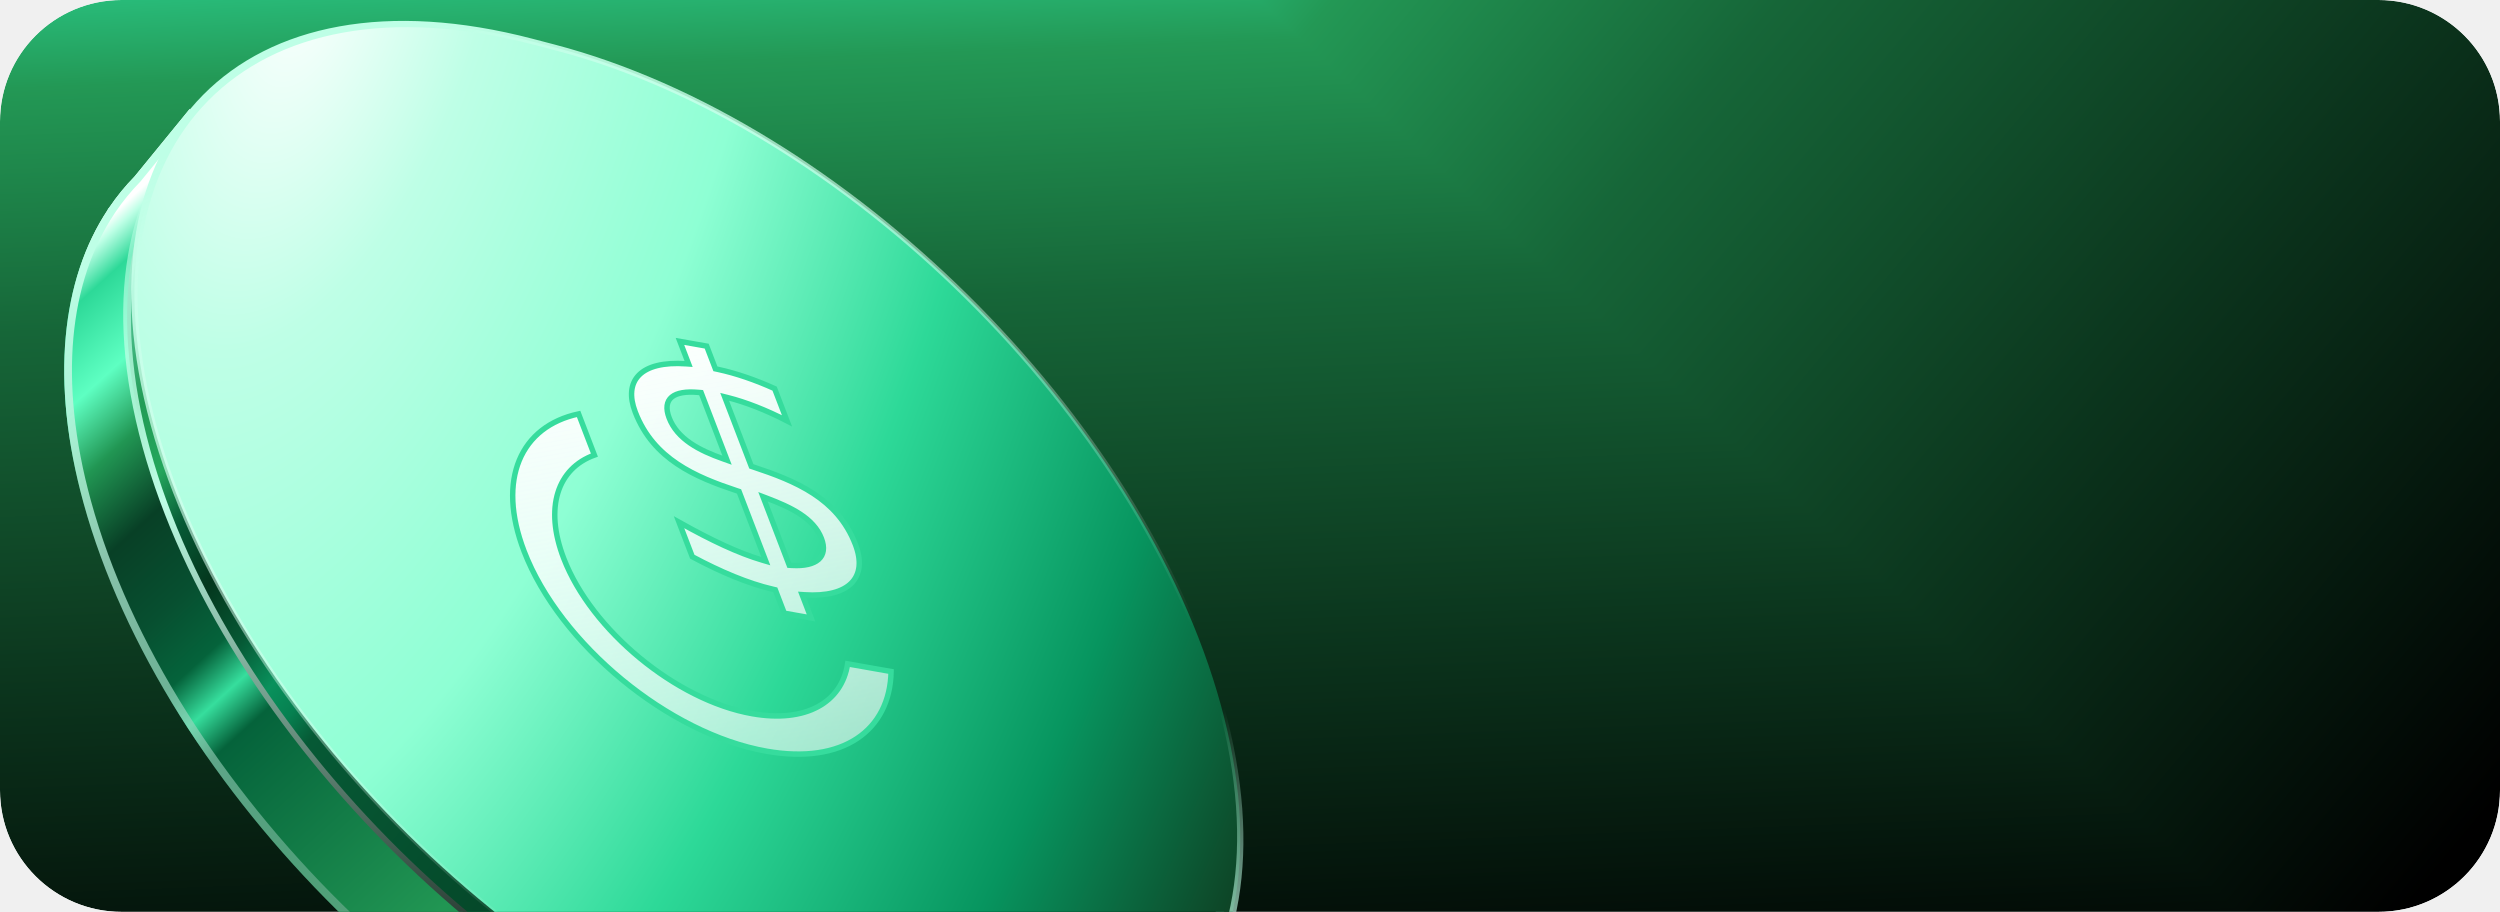
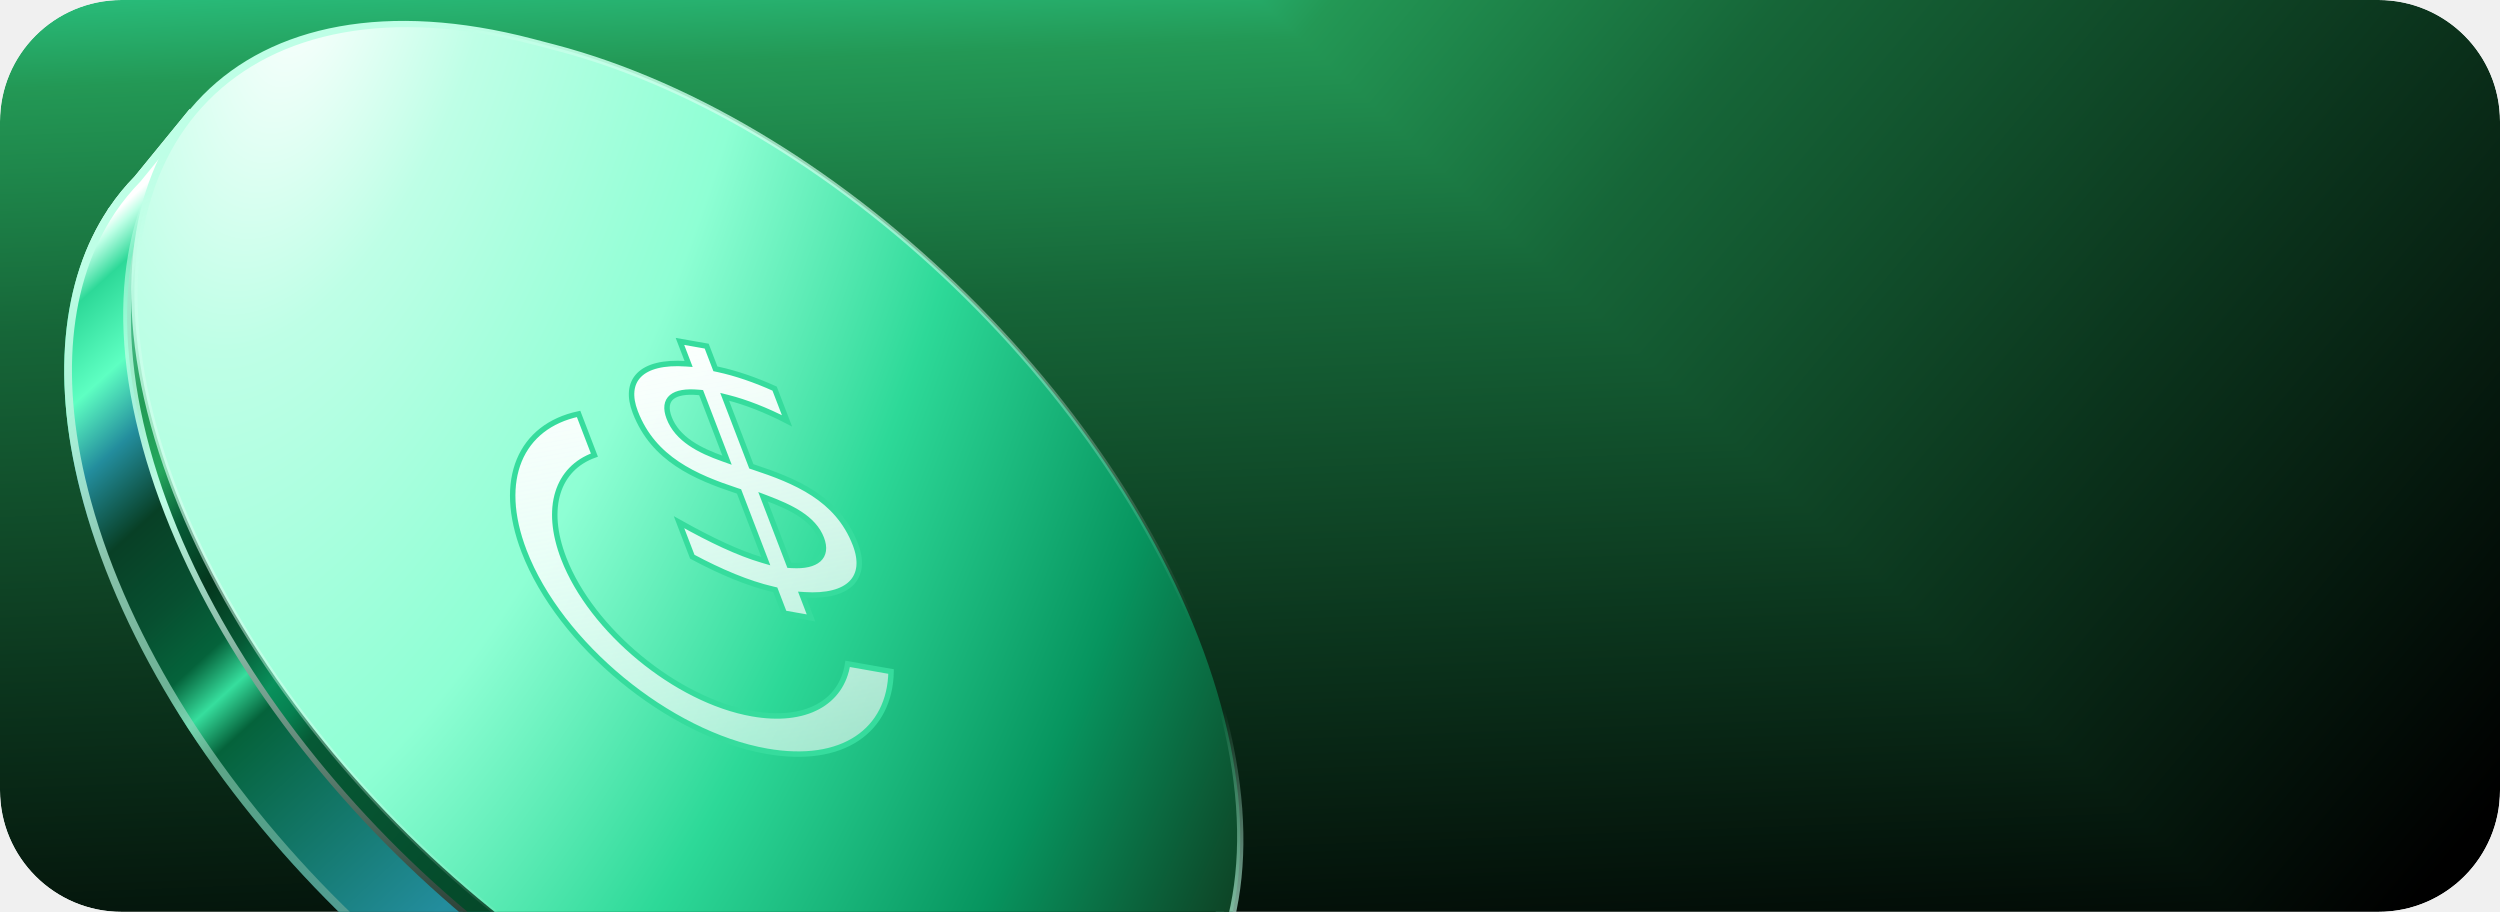
<svg xmlns="http://www.w3.org/2000/svg" width="329" height="120" viewBox="0 0 329 120" fill="none">
  <g clip-path="url(#clip0_380_12336)">
    <g clip-path="url(#paint0_diamond_380_12336_clip_path)" data-figma-skip-parse="true">
      <g transform="matrix(0.1875 0.1745 -0.499231 0.20081 119.5 -43)">
        <rect x="0" y="0" width="995.004" height="414.989" fill="url(#paint0_diamond_380_12336)" opacity="1" shape-rendering="crispEdges" />
        <rect x="0" y="0" width="995.004" height="414.989" transform="scale(1 -1)" fill="url(#paint0_diamond_380_12336)" opacity="1" shape-rendering="crispEdges" />
        <rect x="0" y="0" width="995.004" height="414.989" transform="scale(-1 1)" fill="url(#paint0_diamond_380_12336)" opacity="1" shape-rendering="crispEdges" />
        <rect x="0" y="0" width="995.004" height="414.989" transform="scale(-1)" fill="url(#paint0_diamond_380_12336)" opacity="1" shape-rendering="crispEdges" />
      </g>
    </g>
    <rect width="329" height="120" rx="16" data-figma-gradient-fill="{&quot;type&quot;:&quot;GRADIENT_DIAMOND&quot;,&quot;stops&quot;:[{&quot;color&quot;:{&quot;r&quot;:0.36862745881080627,&quot;g&quot;:1.0,&quot;b&quot;:0.76078432798385620,&quot;a&quot;:1.0},&quot;position&quot;:0.0},{&quot;color&quot;:{&quot;r&quot;:0.17647059261798859,&quot;g&quot;:0.85098040103912354,&quot;b&quot;:0.59607845544815063,&quot;a&quot;:1.0},&quot;position&quot;:0.16031187772750854},{&quot;color&quot;:{&quot;r&quot;:0.13725490868091583,&quot;g&quot;:0.59607845544815063,&quot;b&quot;:0.33333334326744080,&quot;a&quot;:1.0},&quot;position&quot;:0.27563071250915527},{&quot;color&quot;:{&quot;r&quot;:0.087999999523162842,&quot;g&quot;:0.40000000596046448,&quot;b&quot;:0.22133333981037140,&quot;a&quot;:1.0},&quot;position&quot;:0.4531250},{&quot;color&quot;:{&quot;r&quot;:0.043999999761581421,&quot;g&quot;:0.20000000298023224,&quot;b&quot;:0.11066666245460510,&quot;a&quot;:1.0},&quot;position&quot;:0.718750},{&quot;color&quot;:{&quot;r&quot;:0.0,&quot;g&quot;:0.0,&quot;b&quot;:0.0,&quot;a&quot;:1.0},&quot;position&quot;:1.0}],&quot;stopsVar&quot;:[{&quot;color&quot;:{&quot;r&quot;:0.36862745881080627,&quot;g&quot;:1.0,&quot;b&quot;:0.76078432798385620,&quot;a&quot;:1.0},&quot;position&quot;:0.0},{&quot;color&quot;:{&quot;r&quot;:0.17647059261798859,&quot;g&quot;:0.85098040103912354,&quot;b&quot;:0.59607845544815063,&quot;a&quot;:1.0},&quot;position&quot;:0.16031187772750854},{&quot;color&quot;:{&quot;r&quot;:0.13725490868091583,&quot;g&quot;:0.59607845544815063,&quot;b&quot;:0.33333334326744080,&quot;a&quot;:1.0},&quot;position&quot;:0.27563071250915527},{&quot;color&quot;:{&quot;r&quot;:0.087999999523162842,&quot;g&quot;:0.40000000596046448,&quot;b&quot;:0.22133333981037140,&quot;a&quot;:1.0},&quot;position&quot;:0.4531250},{&quot;color&quot;:{&quot;r&quot;:0.043999999761581421,&quot;g&quot;:0.20000000298023224,&quot;b&quot;:0.11066666245460510,&quot;a&quot;:1.0},&quot;position&quot;:0.718750},{&quot;color&quot;:{&quot;r&quot;:0.0,&quot;g&quot;:0.0,&quot;b&quot;:0.0,&quot;a&quot;:1.0},&quot;position&quot;:1.0}],&quot;transform&quot;:{&quot;m00&quot;:375.0,&quot;m01&quot;:-998.46209716796875,&quot;m02&quot;:431.23104858398438,&quot;m10&quot;:349.0,&quot;m11&quot;:401.62030029296875,&quot;m12&quot;:-418.31015014648438},&quot;opacity&quot;:1.0,&quot;blendMode&quot;:&quot;NORMAL&quot;,&quot;visible&quot;:true}" />
    <mask id="path-2-inside-1_380_12336" fill="white">
      <path d="M60.775 15.8C47.136 12.231 35.519 12.877 26.72 16.928L24.959 14.348L17.71 23.225C16.485 24.476 15.372 25.839 14.377 27.307L14.189 27.537V27.59C8.088 36.818 6.582 50.126 10.989 66.182C21.343 103.912 60.421 142.528 98.272 152.434L101.517 153.283C139.368 163.189 161.658 140.632 151.304 102.902C140.949 65.171 101.871 26.555 64.021 16.65L60.775 15.8Z" />
    </mask>
    <path d="M60.775 15.8C47.136 12.231 35.519 12.877 26.72 16.928L24.959 14.348L17.71 23.225C16.485 24.476 15.372 25.839 14.377 27.307L14.189 27.537V27.59C8.088 36.818 6.582 50.126 10.989 66.182C21.343 103.912 60.421 142.528 98.272 152.434L101.517 153.283C139.368 163.189 161.658 140.632 151.304 102.902C140.949 65.171 101.871 26.555 64.021 16.65L60.775 15.8Z" fill="url(#paint1_linear_380_12336)" />
    <path d="M60.775 15.8L61.032 14.817L61.032 14.817L60.775 15.8ZM26.72 16.928L27.145 17.851L26.365 18.21L25.88 17.501L26.72 16.928ZM24.959 14.348L24.172 13.705L25.032 12.652L25.799 13.775L24.959 14.348ZM17.71 23.225L18.497 23.868L18.468 23.903L18.436 23.936L17.71 23.225ZM14.377 27.307L15.219 27.877L15.193 27.915L15.164 27.95L14.377 27.307ZM14.189 27.537H13.172V27.175L13.402 26.894L14.189 27.537ZM14.189 27.59H15.205V27.896L15.037 28.151L14.189 27.59ZM10.989 66.182L10.008 66.451L10.008 66.451L10.989 66.182ZM98.272 152.434L98.529 151.45L98.529 151.45L98.272 152.434ZM101.517 153.283L101.259 154.267L101.259 154.267L101.517 153.283ZM151.304 102.902L152.284 102.633L152.284 102.633L151.304 102.902ZM64.021 16.65L63.763 17.633L63.763 17.633L64.021 16.65ZM60.775 15.8L60.517 16.783C47.034 13.255 35.67 13.926 27.145 17.851L26.72 16.928L26.295 16.005C35.367 11.828 47.239 11.207 61.032 14.817L60.775 15.8ZM26.72 16.928L25.88 17.501L24.12 14.921L24.959 14.348L25.799 13.775L27.559 16.355L26.72 16.928ZM24.959 14.348L25.747 14.991L18.497 23.868L17.71 23.225L16.923 22.582L24.172 13.705L24.959 14.348ZM17.71 23.225L18.436 23.936C17.254 25.144 16.179 26.459 15.219 27.877L14.377 27.307L13.536 26.737C14.564 25.218 15.716 23.809 16.984 22.514L17.71 23.225ZM14.377 27.307L15.164 27.95L14.976 28.181L14.189 27.537L13.402 26.894L13.59 26.663L14.377 27.307ZM14.189 27.537H15.205V27.59H14.189H13.172V27.537H14.189ZM14.189 27.59L15.037 28.151C9.149 37.056 7.611 50.035 11.969 65.913L10.989 66.182L10.008 66.451C5.553 50.217 7.028 36.58 13.341 27.029L14.189 27.59ZM10.989 66.182L11.969 65.913C17.088 84.565 29.332 103.503 45.033 119.019C60.736 134.535 79.817 146.553 98.529 151.45L98.272 152.434L98.014 153.417C78.876 148.409 59.493 136.166 43.605 120.465C27.716 104.764 15.244 85.528 10.008 66.451L10.989 66.182ZM98.272 152.434L98.529 151.45L101.774 152.3L101.517 153.283L101.259 154.267L98.014 153.417L98.272 152.434ZM101.517 153.283L101.774 152.3C120.493 157.199 135.1 154.009 143.764 145.241C152.429 136.474 155.444 121.83 150.324 103.171L151.304 102.902L152.284 102.633C157.518 121.704 154.565 137.204 145.21 146.67C135.855 156.137 120.392 159.274 101.259 154.267L101.517 153.283ZM151.304 102.902L150.324 103.171C145.205 84.518 132.961 65.581 117.259 50.064C101.557 34.548 82.475 22.53 63.763 17.633L64.021 16.65L64.278 15.666C83.416 20.675 102.799 32.918 118.688 48.618C134.576 64.319 147.049 83.555 152.284 102.633L151.304 102.902ZM64.021 16.65L63.763 17.633L60.517 16.783L60.775 15.8L61.032 14.817L64.278 15.666L64.021 16.65Z" fill="url(#paint2_linear_380_12336)" mask="url(#path-2-inside-1_380_12336)" />
    <rect x="-0.357" y="0.361" width="140.669" height="144.024" rx="70.335" transform="matrix(0.264645 0.964346 -0.967421 -0.253175 140.402 28.0122)" fill="url(#paint3_linear_380_12336)" stroke="url(#paint4_linear_380_12336)" stroke-width="1.016" />
    <rect x="-0.29" y="0.293" width="142.201" height="145.172" rx="71.1" transform="matrix(0.264645 0.964346 -0.967421 -0.253175 142.219 24.6097)" fill="url(#paint5_radial_380_12336)" />
    <rect x="-0.29" y="0.293" width="142.201" height="145.172" rx="71.1" transform="matrix(0.264645 0.964346 -0.967421 -0.253175 142.219 24.6097)" stroke="url(#paint6_linear_380_12336)" stroke-width="0.825" />
    <rect x="-0.29" y="0.293" width="142.201" height="145.172" rx="71.1" transform="matrix(0.264645 0.964346 -0.967421 -0.253175 142.219 24.6097)" stroke="url(#paint7_linear_380_12336)" stroke-width="0.825" />
    <mask id="mask0_380_12336" style="mask-type:luminance" maskUnits="userSpaceOnUse" x="30" y="21" width="121" height="100">
      <path d="M118.383 37.059L30.298 21.527L62.352 105.03L150.436 120.562L118.383 37.059Z" fill="white" />
    </mask>
    <g mask="url(#mask0_380_12336)">
      <path d="M78.222 59.89C73.372 61.642 71.621 66.801 74.178 73.463C77.823 82.958 88.986 92.158 99 93.924C106.027 95.163 110.757 92.461 111.551 87.365L117.267 88.373C117.119 96.131 110.91 100.627 100.896 98.861C87.996 96.587 73.665 84.773 68.971 72.545C65.326 63.051 68.554 56.097 76.142 54.471L78.222 59.89ZM103.871 74.388L104.251 74.41C107.442 74.592 109.039 73.312 108.097 70.86C107.587 69.529 106.577 68.491 105.292 67.645C104.035 66.818 102.503 66.164 100.888 65.552L100.41 65.371L103.871 74.388ZM91.893 51.638C90.276 51.496 89.075 51.693 88.399 52.256C87.714 52.825 87.585 53.757 88.065 55.007C88.59 56.373 89.578 57.455 90.854 58.329C92.101 59.184 93.614 59.835 95.219 60.4L95.68 60.563L92.266 51.67L91.893 51.638ZM97.258 64.676L96.951 64.574C94.244 63.676 91.499 62.64 89.132 61.052C86.802 59.489 84.805 57.368 83.597 54.219C82.034 50.147 84.25 47.447 90.32 47.875L90.62 47.896L89.481 44.929L93 45.55L94.147 48.538L94.49 48.611C96.837 49.114 99.425 50.003 101.939 51.141L103.569 55.385C100.866 53.986 98.139 52.916 95.759 52.319L95.363 52.22L98.876 61.371L99.183 61.473C101.894 62.372 104.658 63.388 107.039 64.946C109.381 66.479 111.38 68.553 112.567 71.646C114.245 76.018 111.713 78.662 105.851 78.272L105.554 78.252L106.73 81.318L103.211 80.697L102.028 77.616L101.691 77.537C98.468 76.791 94.839 75.264 91.105 73.264L89.361 68.722C93.639 71.121 97.229 72.808 100.357 73.723L100.779 73.847L97.258 64.676Z" fill="url(#paint8_linear_380_12336)" stroke="#36DC9D" stroke-width="0.717" />
    </g>
  </g>
  <defs>
    <clipPath id="paint0_diamond_380_12336_clip_path">
      <rect width="329" height="120" rx="16" />
    </clipPath>
    <linearGradient id="paint0_diamond_380_12336" x1="0" y1="0" x2="500" y2="500" gradientUnits="userSpaceOnUse">
      <stop stop-color="#5EFFC2" />
      <stop offset="0.16" stop-color="#2DD998" />
      <stop offset="0.276" stop-color="#239855" />
      <stop offset="0.453" stop-color="#166638" />
      <stop offset="0.719" stop-color="#0B331C" />
      <stop offset="1" />
    </linearGradient>
    <linearGradient id="paint1_linear_380_12336" x1="113.885" y1="166.026" x2="-21.306" y2="17.645" gradientUnits="userSpaceOnUse">
      <stop offset="0.03" />
      <stop offset="0.069" stop-color="#05633B" />
      <stop offset="0.117" stop-color="#074F30" />
-       <stop offset="0.358" stop-color="#219653" />
+       <stop offset="0.358" stop-color="#238D9D" />
      <stop offset="0.532" stop-color="#05633B" />
      <stop offset="0.558" stop-color="#36DE9D" />
      <stop offset="0.585" stop-color="#05633B" />
      <stop offset="0.626" stop-color="#074F30" />
      <stop offset="0.677" stop-color="#084026" />
-       <stop offset="0.725" stop-color="#219653" />
+       <stop offset="0.725" stop-color="#238D9D" />
      <stop offset="0.765" stop-color="#5EFFC2" />
      <stop offset="0.812" stop-color="#2DD998" />
      <stop offset="0.832" stop-color="#BEFFE6" />
      <stop offset="0.84" stop-color="white" />
    </linearGradient>
    <linearGradient id="paint2_linear_380_12336" x1="113.603" y1="155.49" x2="16.273" y2="29.659" gradientUnits="userSpaceOnUse">
      <stop stop-color="#061D0F" />
      <stop offset="0.49" stop-color="#8CC2AC" stop-opacity="0.5" />
      <stop offset="1" stop-color="#BEFFE6" />
    </linearGradient>
    <linearGradient id="paint3_linear_380_12336" x1="123.615" y1="52.808" x2="35.261" y2="151.143" gradientUnits="userSpaceOnUse">
      <stop offset="0.03" />
      <stop offset="0.069" stop-color="#051F0F" />
      <stop offset="0.117" stop-color="#04371D" />
      <stop offset="0.532" stop-color="#065935" />
      <stop offset="0.558" stop-color="#068050" />
      <stop offset="0.585" stop-color="#09915C" />
      <stop offset="0.626" stop-color="#065935" />
      <stop offset="0.677" stop-color="#04371D" />
      <stop offset="0.725" stop-color="#065935" />
      <stop offset="0.765" stop-color="#24A65C" />
      <stop offset="0.812" stop-color="#229C56" />
      <stop offset="0.879" stop-color="#59CA9F" />
      <stop offset="0.914" stop-color="#B2DEC4" />
      <stop offset="0.932" stop-color="white" />
    </linearGradient>
    <linearGradient id="paint4_linear_380_12336" x1="141.686" y1="72.52" x2="0" y2="72.52" gradientUnits="userSpaceOnUse">
      <stop stop-color="#000702" />
      <stop offset="0.457" stop-color="#BEFFE6" />
      <stop offset="1" stop-color="#BEFFE6" stop-opacity="0" />
    </linearGradient>
    <radialGradient id="paint5_radial_380_12336" cx="0" cy="0" r="1" gradientUnits="userSpaceOnUse" gradientTransform="translate(-2.19275 103.935) rotate(-59.0121) scale(154.671 519.7)">
      <stop stop-color="white" />
      <stop offset="0.134" stop-color="#BEFFE6" />
      <stop offset="0.332" stop-color="#8EFFD4" />
      <stop offset="0.519" stop-color="#2DD998" />
      <stop offset="0.717" stop-color="#07955F" />
      <stop offset="0.888" stop-color="#0E4023" />
      <stop offset="1" />
    </radialGradient>
    <linearGradient id="paint6_linear_380_12336" x1="8.532" y1="101.322" x2="124.216" y2="19.89" gradientUnits="userSpaceOnUse">
      <stop offset="0.774" stop-color="#BEFFE6" stop-opacity="0" />
      <stop offset="1" stop-color="#BEFFE6" />
    </linearGradient>
    <linearGradient id="paint7_linear_380_12336" x1="-13.78" y1="66.676" x2="67.512" y2="11.958" gradientUnits="userSpaceOnUse">
      <stop stop-color="#BEFFE6" />
      <stop offset="1" stop-color="white" stop-opacity="0" />
    </linearGradient>
    <linearGradient id="paint8_linear_380_12336" x1="51.227" y1="31.993" x2="78.951" y2="191.689" gradientUnits="userSpaceOnUse">
      <stop offset="0.099" stop-color="white" />
      <stop offset="1" stop-color="#FCFBFF" stop-opacity="0" />
    </linearGradient>
    <clipPath id="clip0_380_12336">
      <rect width="329" height="120" rx="16" fill="white" />
    </clipPath>
  </defs>
</svg>
